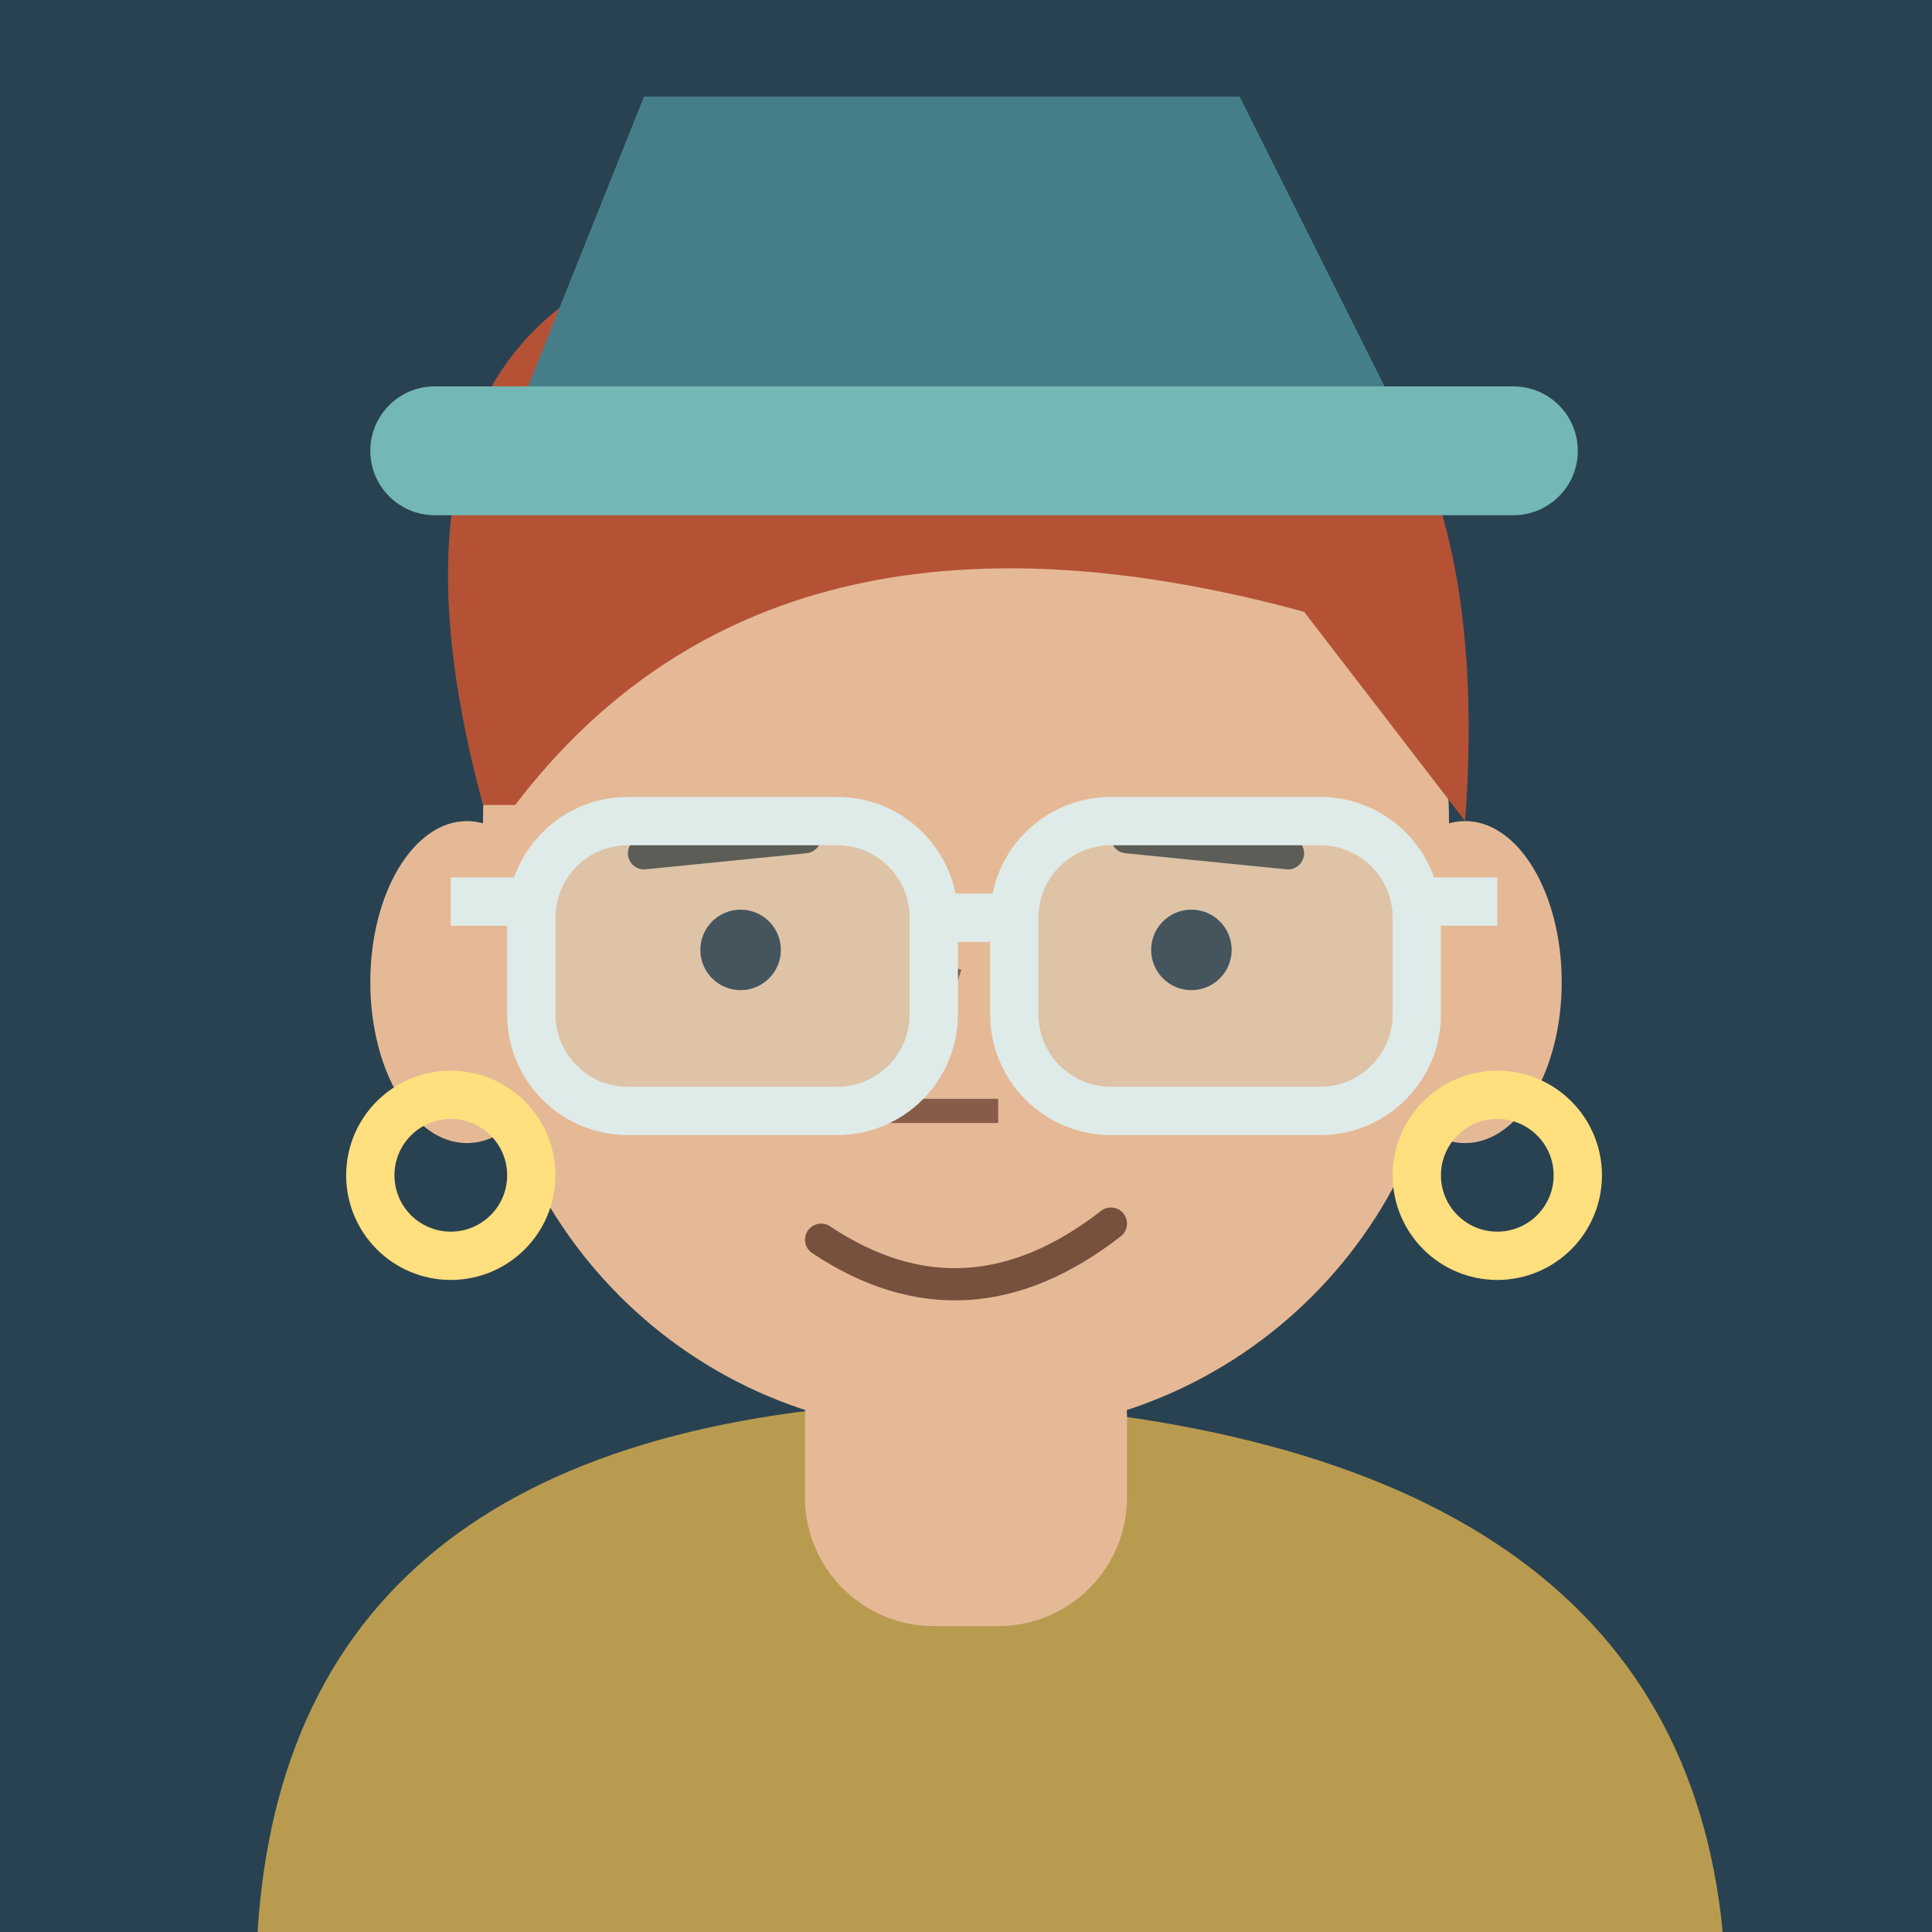
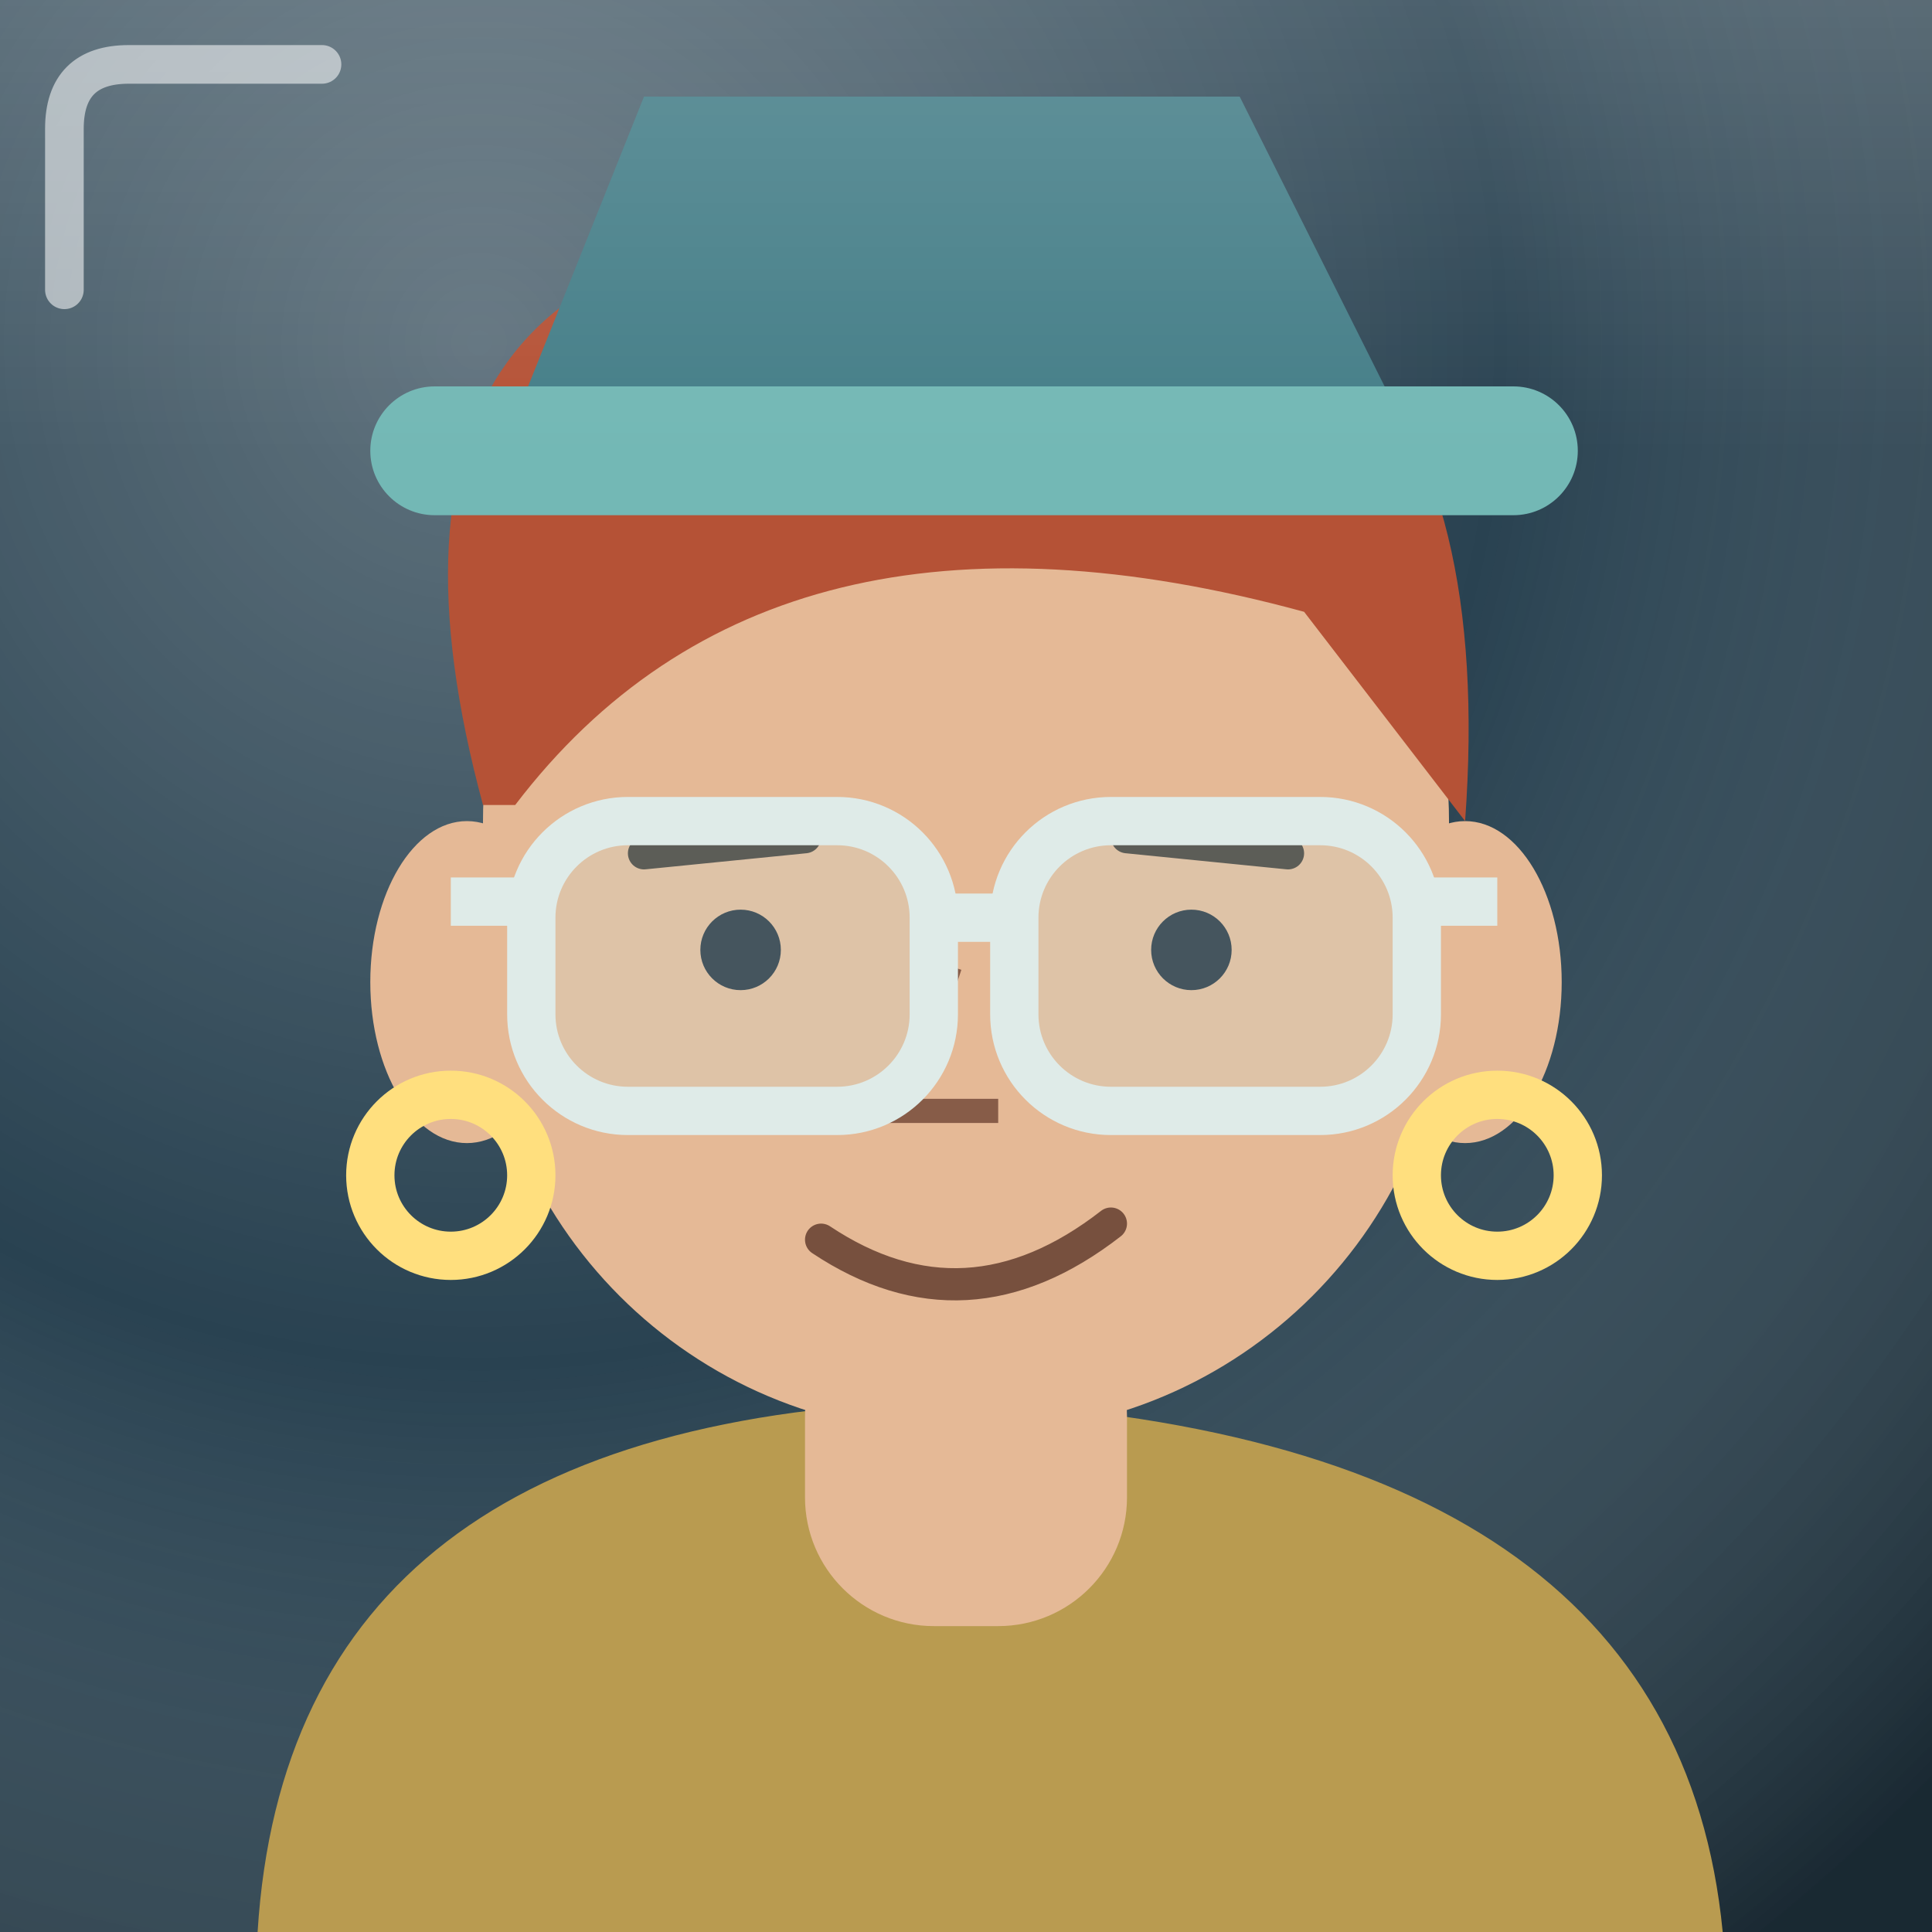
<svg xmlns="http://www.w3.org/2000/svg" viewBox="0 0 120 120" role="img">
+   <defs>
+     <radialGradient id="s" cx=".25" cy=".18" r="1.05">
+       <stop offset="0" stop-color="#fff" stop-opacity=".26" />
+       <stop offset=".5" stop-color="#fff" stop-opacity="0" />
+       <stop offset="1" stop-color="#000" stop-opacity=".38" />
+     </radialGradient>
+     <linearGradient id="g" x1="0" y1="0" x2="0" y2="1">
+       <stop offset="0" stop-color="#fff" stop-opacity=".16" />
+       <stop offset=".45" stop-color="#fff" stop-opacity="0" />
+     </linearGradient>
+   </defs>
  <rect width="120" height="120" fill="#294251" />
+   <rect width="120" height="120" fill="url(#s)" />
  <path d="M16 120Q18 88 59 87Q104 89 107 120" fill="#b99b50" />
  <rect x="50" y="80" width="20" height="21" rx="8" fill="#e5b996" />
  <ellipse cx="29" cy="61" rx="6" ry="10" fill="#e5b996" />
  <ellipse cx="91" cy="61" rx="6" ry="10" fill="#e5b996" />
  <rect x="30" y="22" width="60" height="67" rx="29" fill="#e5b996" />
  <path d="M30 50Q20 13 56 14Q94 10 91 51L81 38Q48 29 32 50" fill="#b55236" />
  <path d="M40 53l10 -1M70 52l10 1" stroke="#423932" stroke-width="2" stroke-linecap="round" />
  <circle cx="46" cy="59" r="2.5" fill="#25303b" />
  <circle cx="74" cy="59" r="2.5" fill="#25303b" />
  <path d="M59 60l-3 9 6 0" fill="none" stroke="#875c48" stroke-width="1.5" />
  <path d="M51 77q9 6 18 -1" fill="none" stroke="#77503e" stroke-width="2" stroke-linecap="round" />
  <g fill="#c4eced33" stroke="#dfebe8" stroke-width="3">
    <rect x="33" y="51" width="25" height="18" rx="6" />
    <rect x="63" y="51" width="25" height="18" rx="6" />
    <path d="M58 57h5M28 56h5M88 56h5" />
  </g>
  <g fill="none" stroke="#ffdf7e" stroke-width="3">
    <circle cx="28" cy="73" r="5" />
    <circle cx="93" cy="73" r="5" />
  </g>
  <path d="M32 26L40 6L77 6L87 26Z" fill="#457e88" />
  <rect x="23" y="24" width="75" height="8" rx="4" fill="#73b8b5" />
+   <rect width="120" height="62" fill="url(#g)" />
+   <path d="M4 18V8Q4 4 8 4H20" fill="none" stroke="#fff" stroke-opacity=".55" stroke-width="2.4" stroke-linecap="round" />
</svg>
